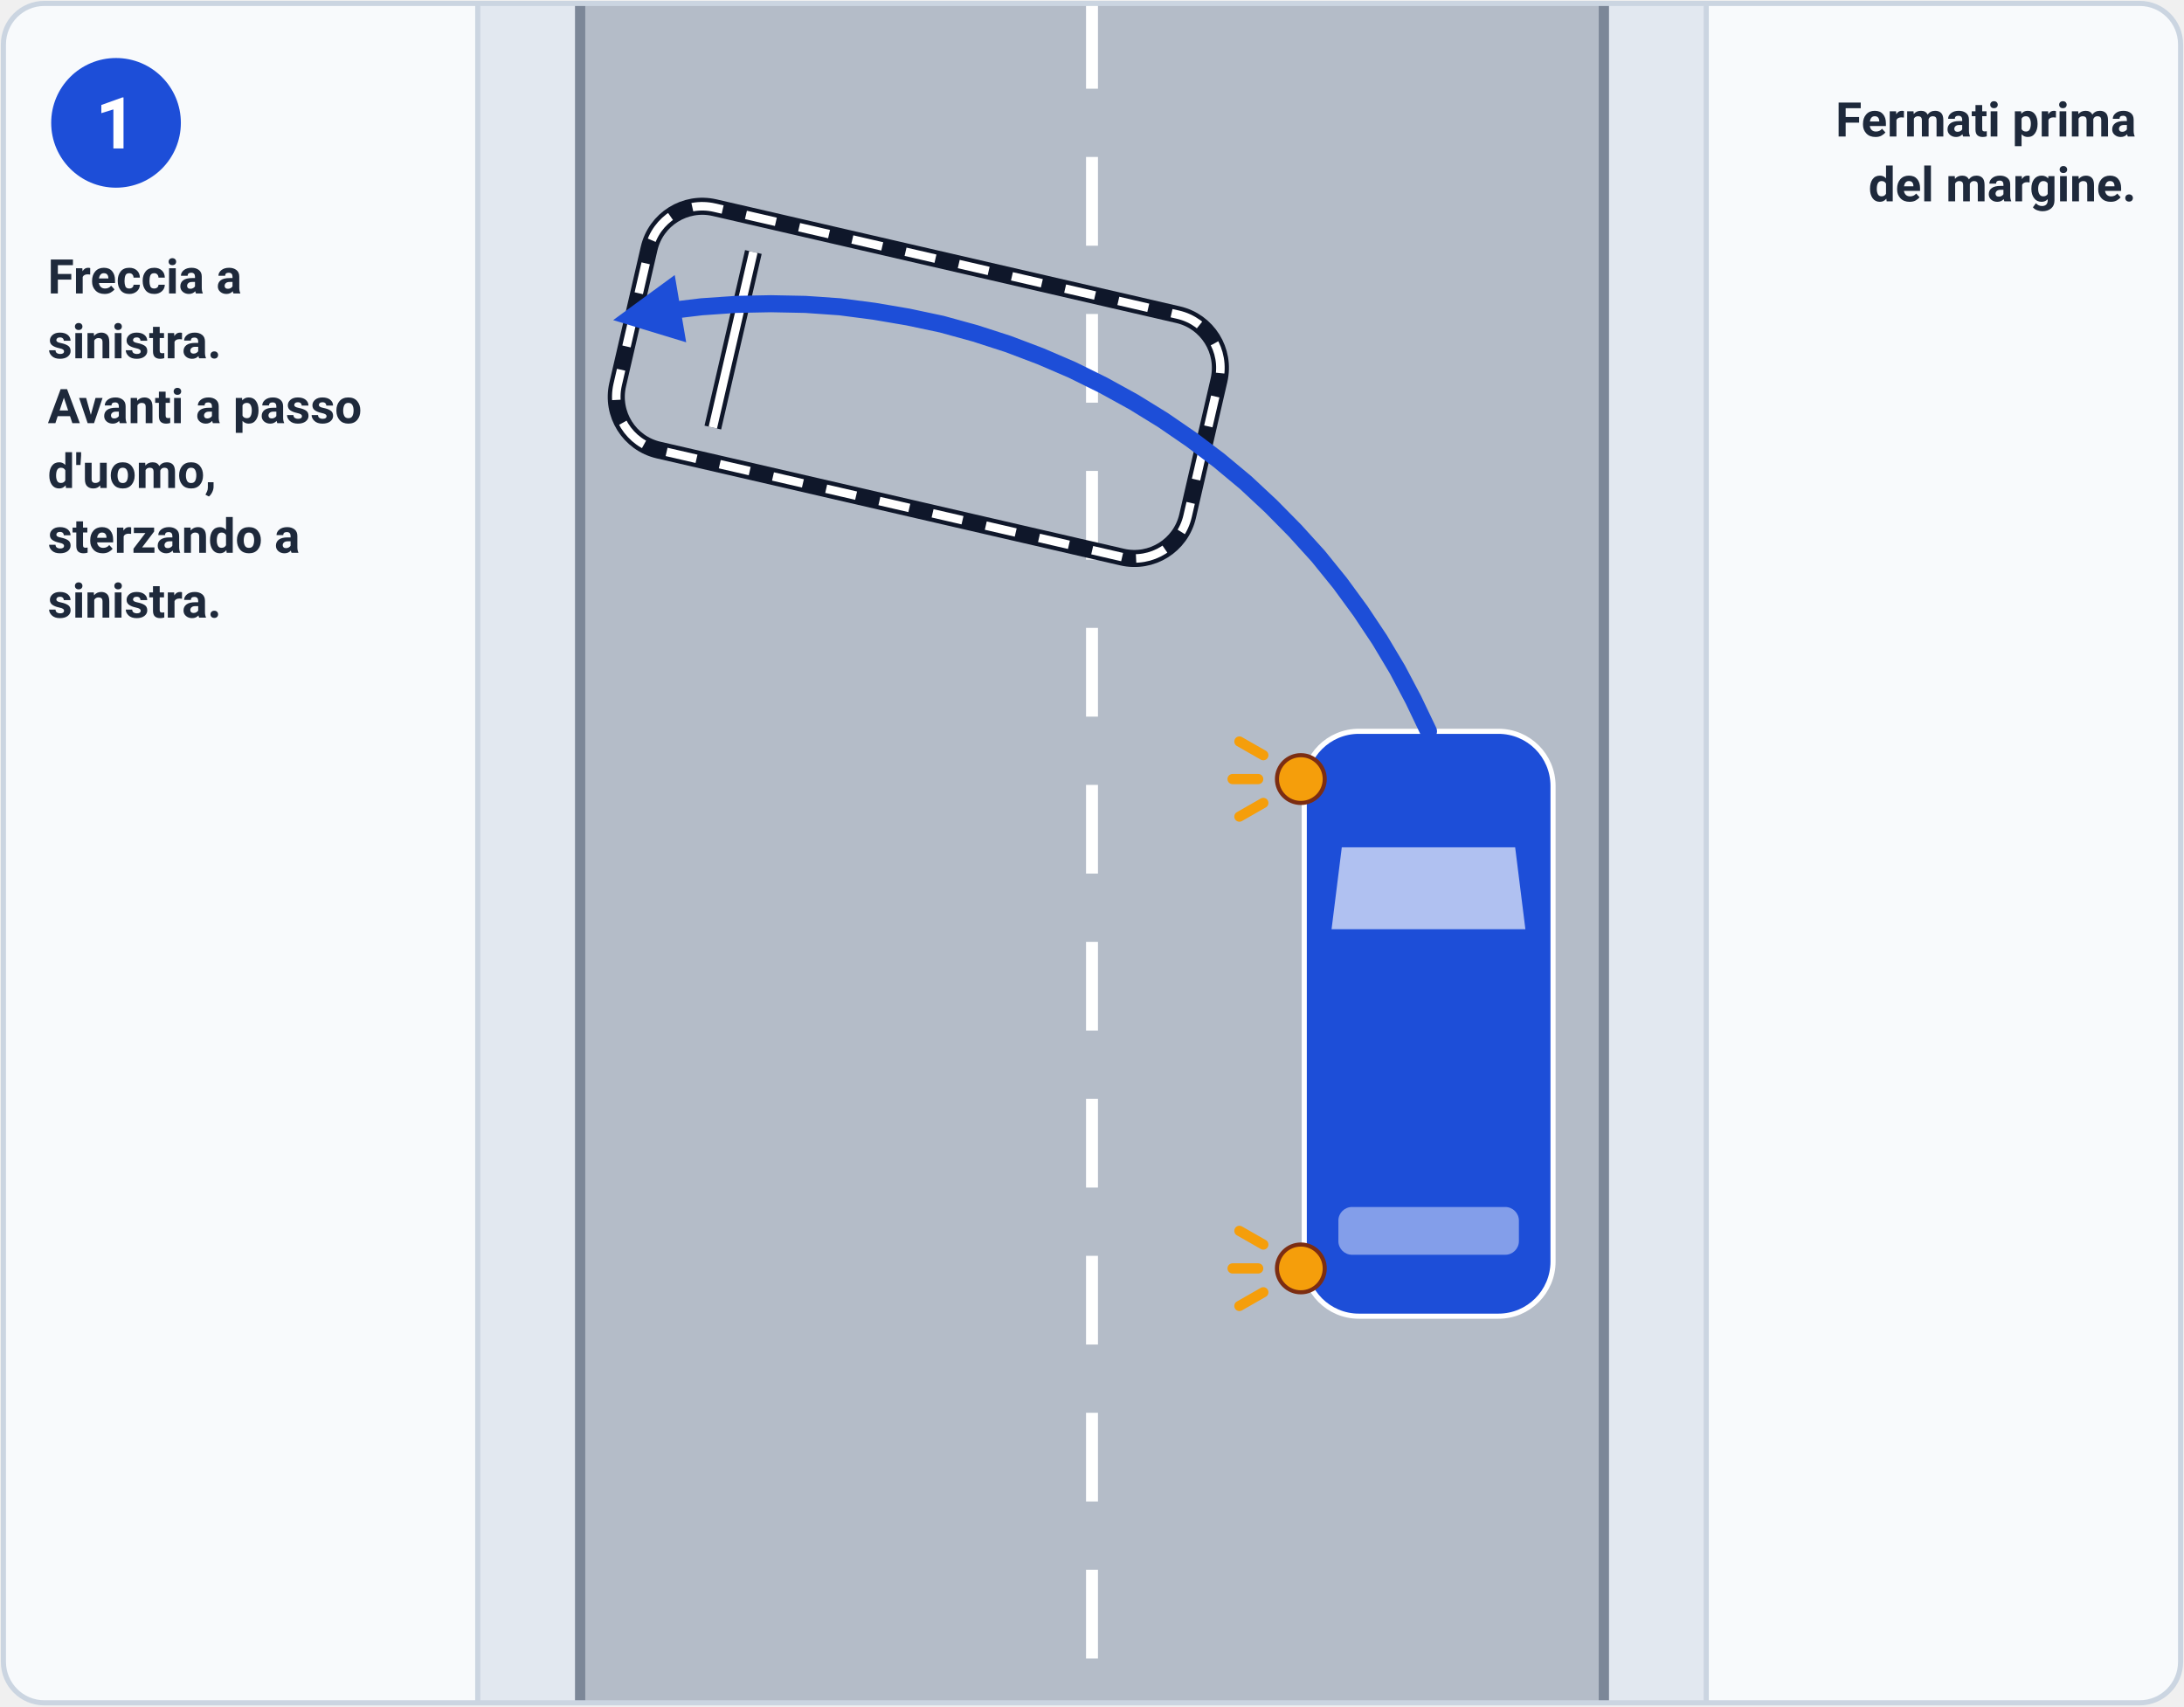
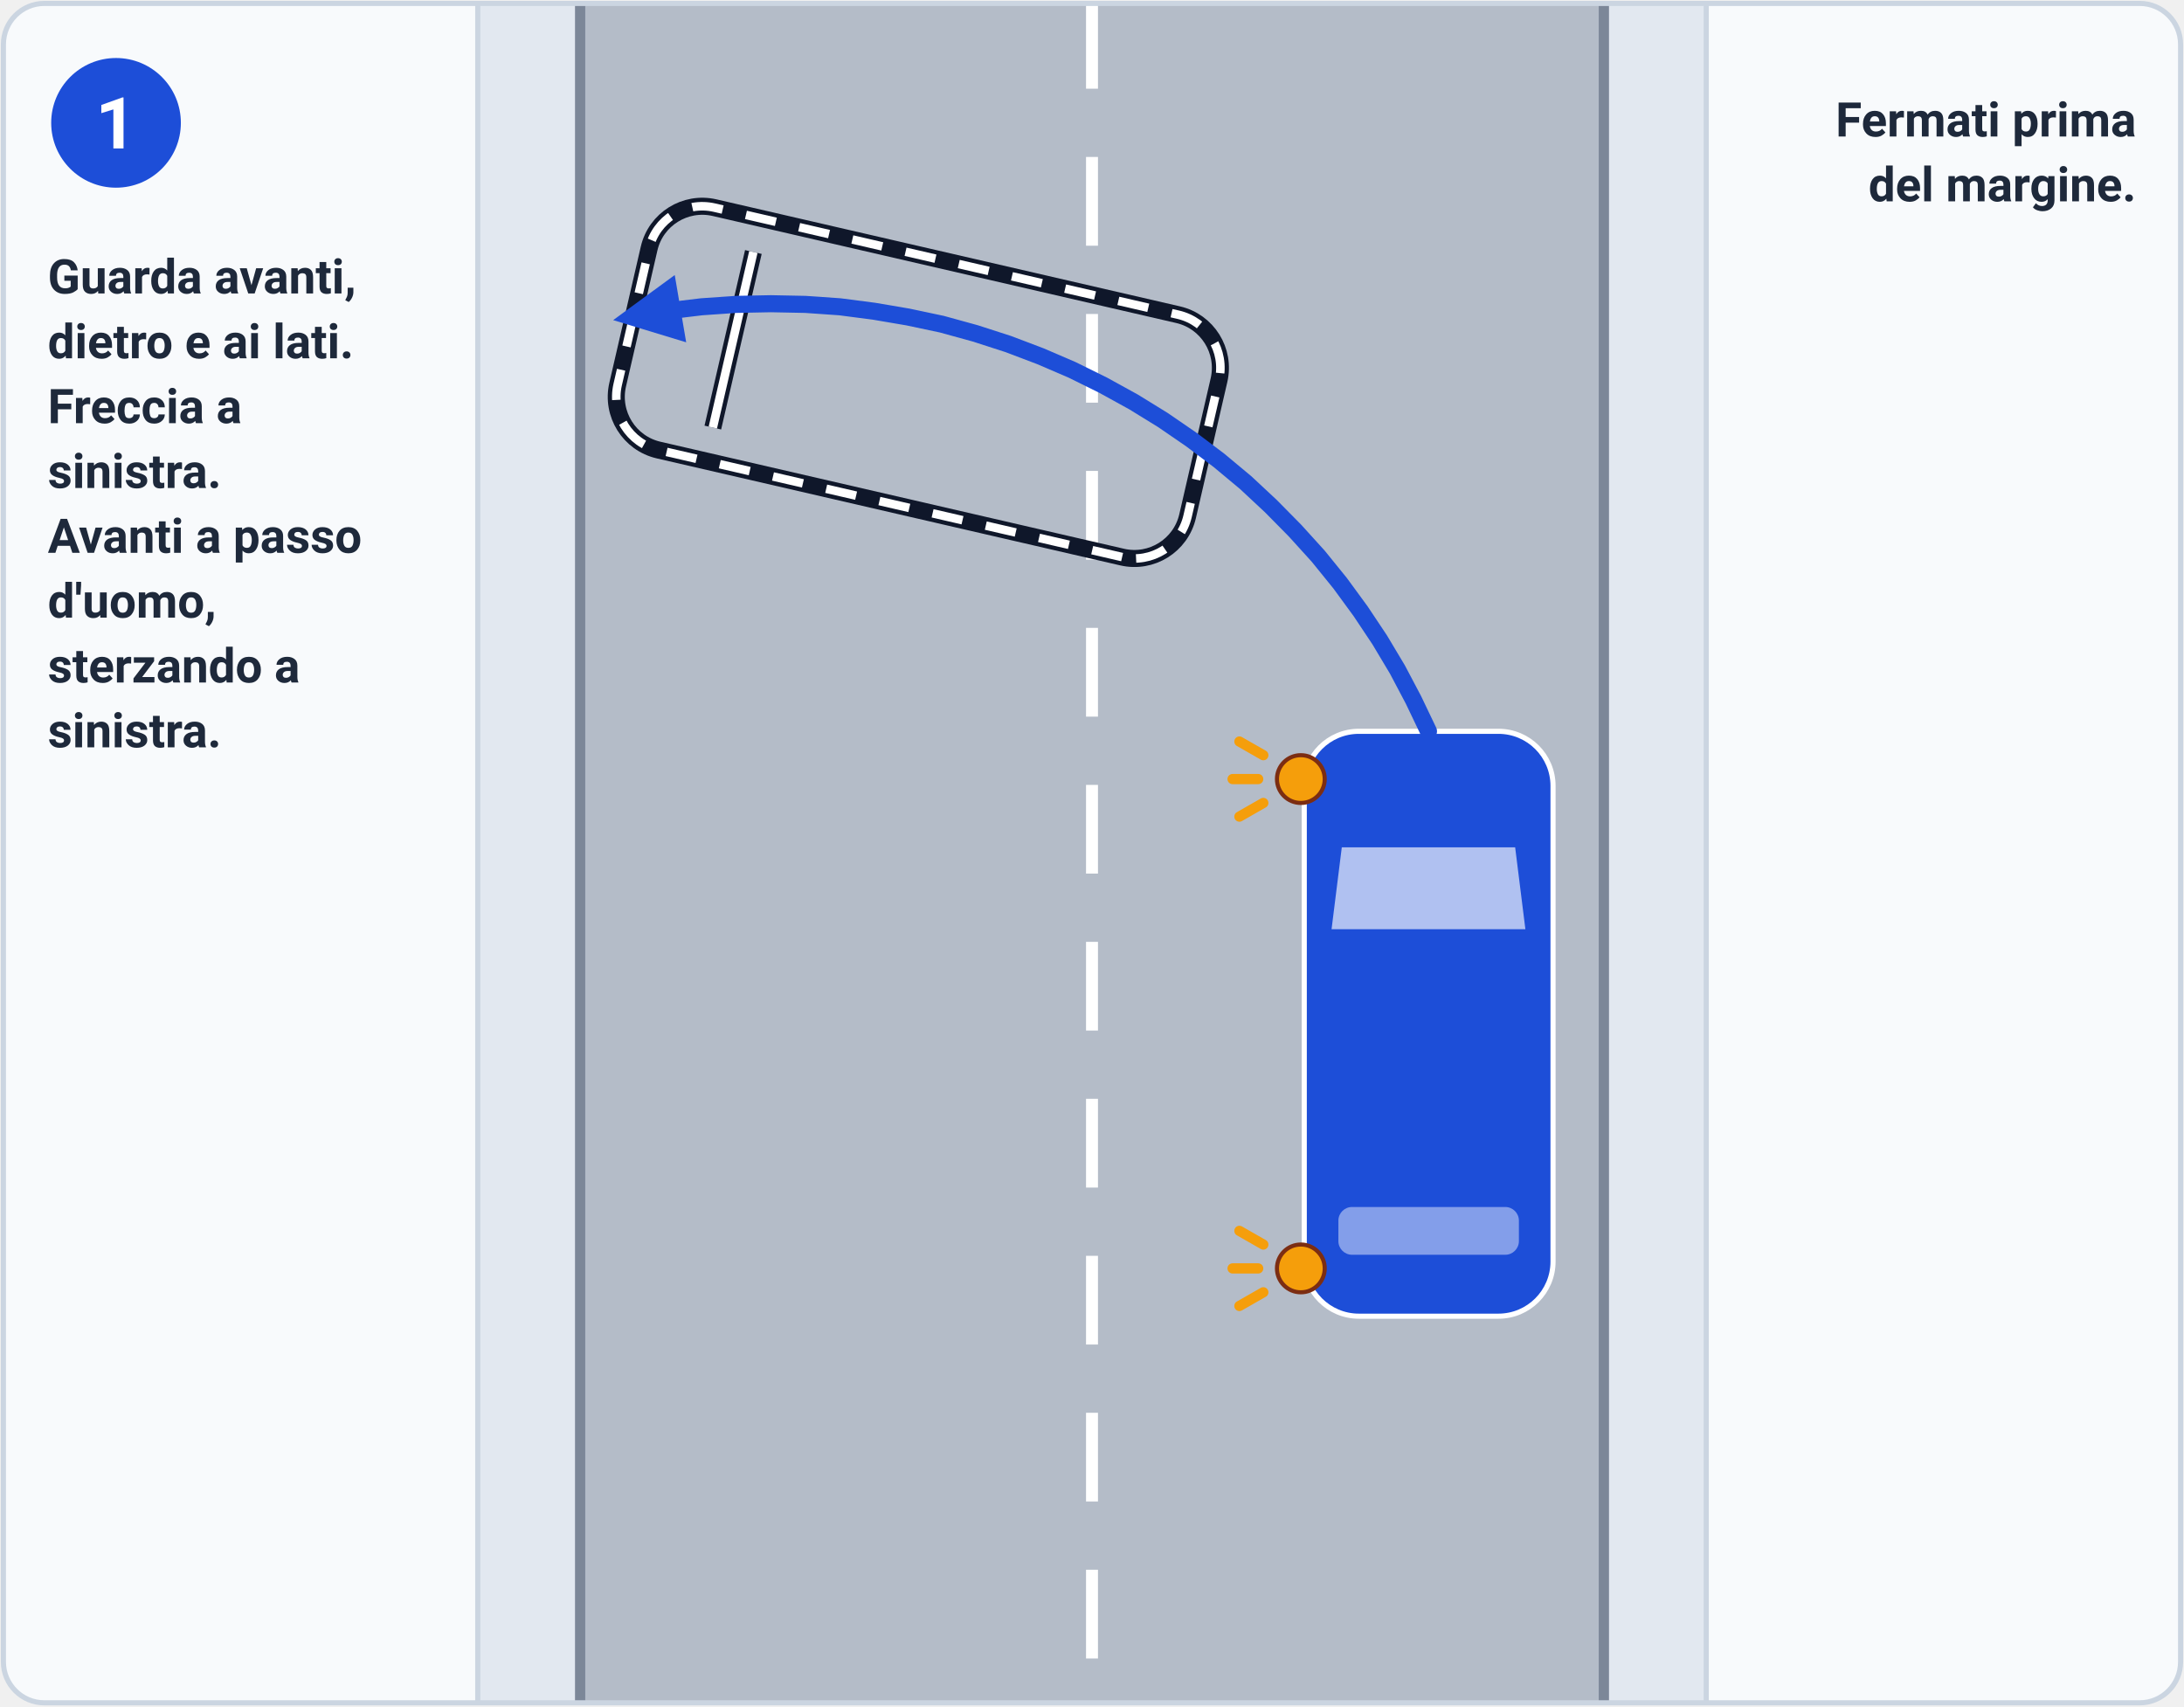
<svg xmlns="http://www.w3.org/2000/svg" viewBox="0 0 640 500" role="img" aria-label="Inversione di marcia, prima manovra, vista dall'alto su una strada a doppio senso. L'auto parte dal margine destro con la freccia a sinistra, avanza sterzando a sinistra e si ferma di traverso con il muso poco prima del margine sinistro.">
  <defs>
    <clipPath id="card">
      <rect x="1" y="1" width="638" height="498" rx="12" />
    </clipPath>
    <marker id="ab" viewBox="0 0 10 10" refX="7" refY="5" markerWidth="4" markerHeight="4" orient="auto">
      <path d="M0,0 L10,5 L0,10 z" fill="#1D4ED8" />
    </marker>
  </defs>
  <rect x="1" y="1" width="638" height="498" rx="12" fill="#f8fafc" />
  <g clip-path="url(#card)">
    <rect x="140" y="0" width="360" height="500" fill="#E2E8F0" />
    <rect x="170" y="0" width="300" height="500" fill="#B4BCC8" />
    <line x1="170" y1="0" x2="170" y2="500" stroke="#7C8798" stroke-width="3" />
    <line x1="470" y1="0" x2="470" y2="500" stroke="#7C8798" stroke-width="3" />
    <line x1="140" y1="0" x2="140" y2="500" stroke="#cbd5e1" stroke-width="1.5" />
    <line x1="500" y1="0" x2="500" y2="500" stroke="#cbd5e1" stroke-width="1.5" />
    <line x1="320.0" y1="0" x2="320.0" y2="500" stroke="#ffffff" stroke-width="3.5" stroke-dasharray="26 20" />
    <g transform="translate(418.6 300.0) rotate(-90.0)">
      <rect x="-85.7" y="-36.4" width="171.4" height="72.9" rx="16" fill="#1D4ED8" stroke="#ffffff" stroke-width="1.5" />
      <path d="M 27.7 -28.4 L 51.7 -25.4 L 51.7 25.4 L 27.7 28.4 Z" fill="#ffffff" opacity=".65" />
      <rect x="-67.7" y="-26.4" width="14" height="52.9" rx="4" fill="#ffffff" opacity=".45" />
      <circle cx="71.7" cy="-37.4" r="7" fill="#F59E0B" stroke="#7C2D12" stroke-width="1.2" />
      <path d="M 64.7 -48.4 L 60.7 -55.4 M 71.7 -49.9 L 71.7 -57.4 M 78.7 -48.4 L 82.7 -55.4" stroke="#F59E0B" stroke-width="3" stroke-linecap="round" fill="none" />
      <circle cx="-71.7" cy="-37.4" r="7" fill="#F59E0B" stroke="#7C2D12" stroke-width="1.2" />
      <path d="M -78.7 -48.4 L -82.7 -55.4 M -71.7 -49.9 L -71.7 -57.4 M -64.7 -48.4 L -60.7 -55.4" stroke="#F59E0B" stroke-width="3" stroke-linecap="round" fill="none" />
    </g>
    <g transform="translate(269.1 112.1) rotate(-167.0)">
      <rect x="-85.7" y="-36.4" width="171.4" height="72.9" rx="16" fill="none" stroke="#0f172a" stroke-width="5" />
      <path d="M 55.7 -26.4 L 55.7 26.4" fill="none" stroke="#0f172a" stroke-width="5" />
      <rect x="-85.7" y="-36.4" width="171.4" height="72.9" rx="16" fill="none" stroke="#ffffff" stroke-width="2.5" stroke-dasharray="9 7" />
      <path d="M 55.7 -26.4 L 55.7 26.4" fill="none" stroke="#ffffff" stroke-width="2.5" />
    </g>
    <path d="M 418.6 214.3 L 414.2 205.1 L 409.5 196.2 L 404.3 187.5 L 398.7 179.1 L 392.7 170.9 L 386.3 163.0 L 379.5 155.5 L 372.4 148.3 L 365.0 141.4 L 357.2 134.9 L 349.1 128.8 L 340.8 123.1 L 332.2 117.8 L 323.3 112.9 L 314.2 108.4 L 304.9 104.4 L 295.4 100.8 L 285.8 97.7 L 276.0 95.0 L 266.1 92.9 L 256.1 91.2 L 246.1 89.9 L 236.0 89.2 L 225.9 89.0 L 215.7 89.2 L 205.6 89.9 L 195.6 91.1 L 185.6 92.8" fill="none" stroke="#1D4ED8" stroke-width="5" stroke-linecap="round" marker-end="url(#ab)" />
  </g>
  <rect x="1" y="1" width="638" height="498" rx="12" fill="none" stroke="#cbd5e1" stroke-width="1.5" />
  <circle cx="34" cy="36" r="19" fill="#1D4ED8" />
  <text x="34" y="43.5" text-anchor="middle" font-family="system-ui, -apple-system, 'Segoe UI', Roboto, sans-serif" font-size="21" font-weight="700" fill="#ffffff">1</text>
  <g font-family="system-ui, -apple-system, 'Segoe UI', Roboto, sans-serif" font-size="14" font-weight="600" fill="#1e293b">
-     <text x="14" y="86">Freccia a</text>
-     <text x="14" y="105">sinistra.</text>
-     <text x="14" y="124">Avanti a passo</text>
-     <text x="14" y="143">d'uomo,</text>
-     <text x="14" y="162">sterzando a</text>
-     <text x="14" y="181">sinistra.</text>
+     <text x="14" y="86">Guarda avanti,</text>
+     <text x="14" y="105">dietro e ai lati.</text>
+     <text x="14" y="124">Freccia a</text>
+     <text x="14" y="143">sinistra.</text>
+     <text x="14" y="162">Avanti a passo</text>
+     <text x="14" y="181">d'uomo,</text>
+     <text x="14" y="200">sterzando a</text>
+     <text x="14" y="219">sinistra.</text>
    <text x="626" y="40" text-anchor="end">Fermati prima</text>
    <text x="626" y="59" text-anchor="end">del margine.</text>
  </g>
</svg>
